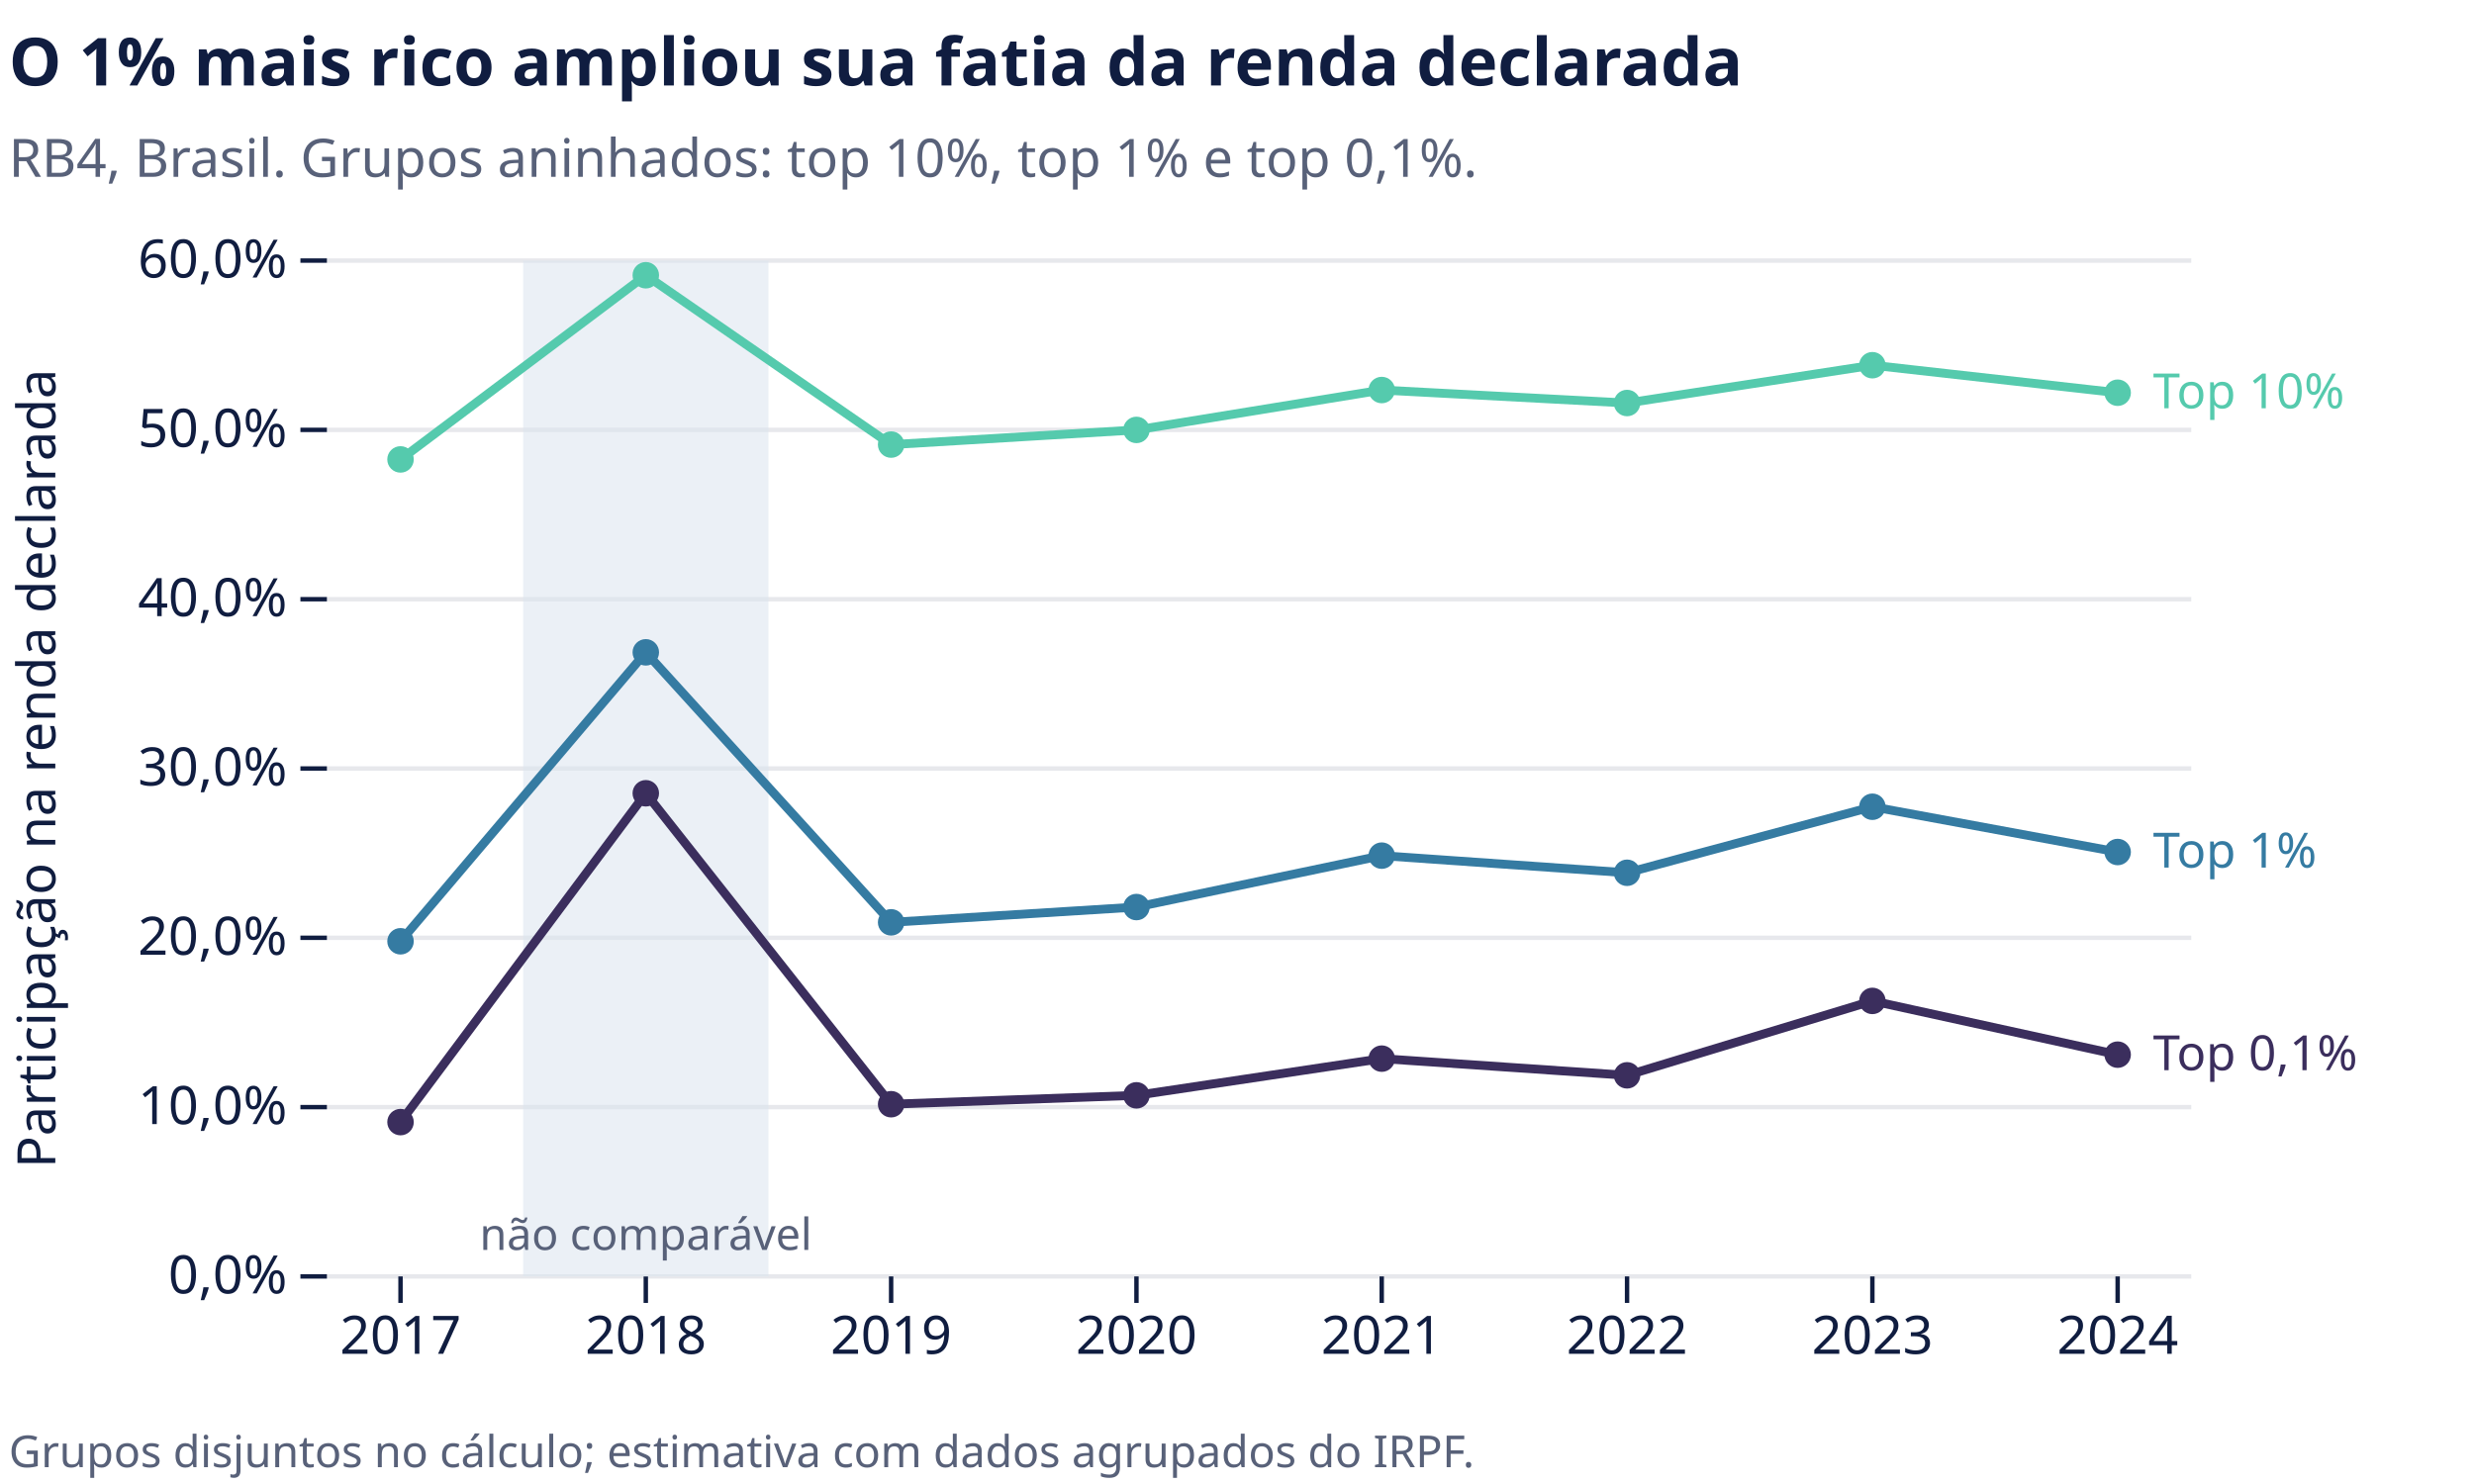
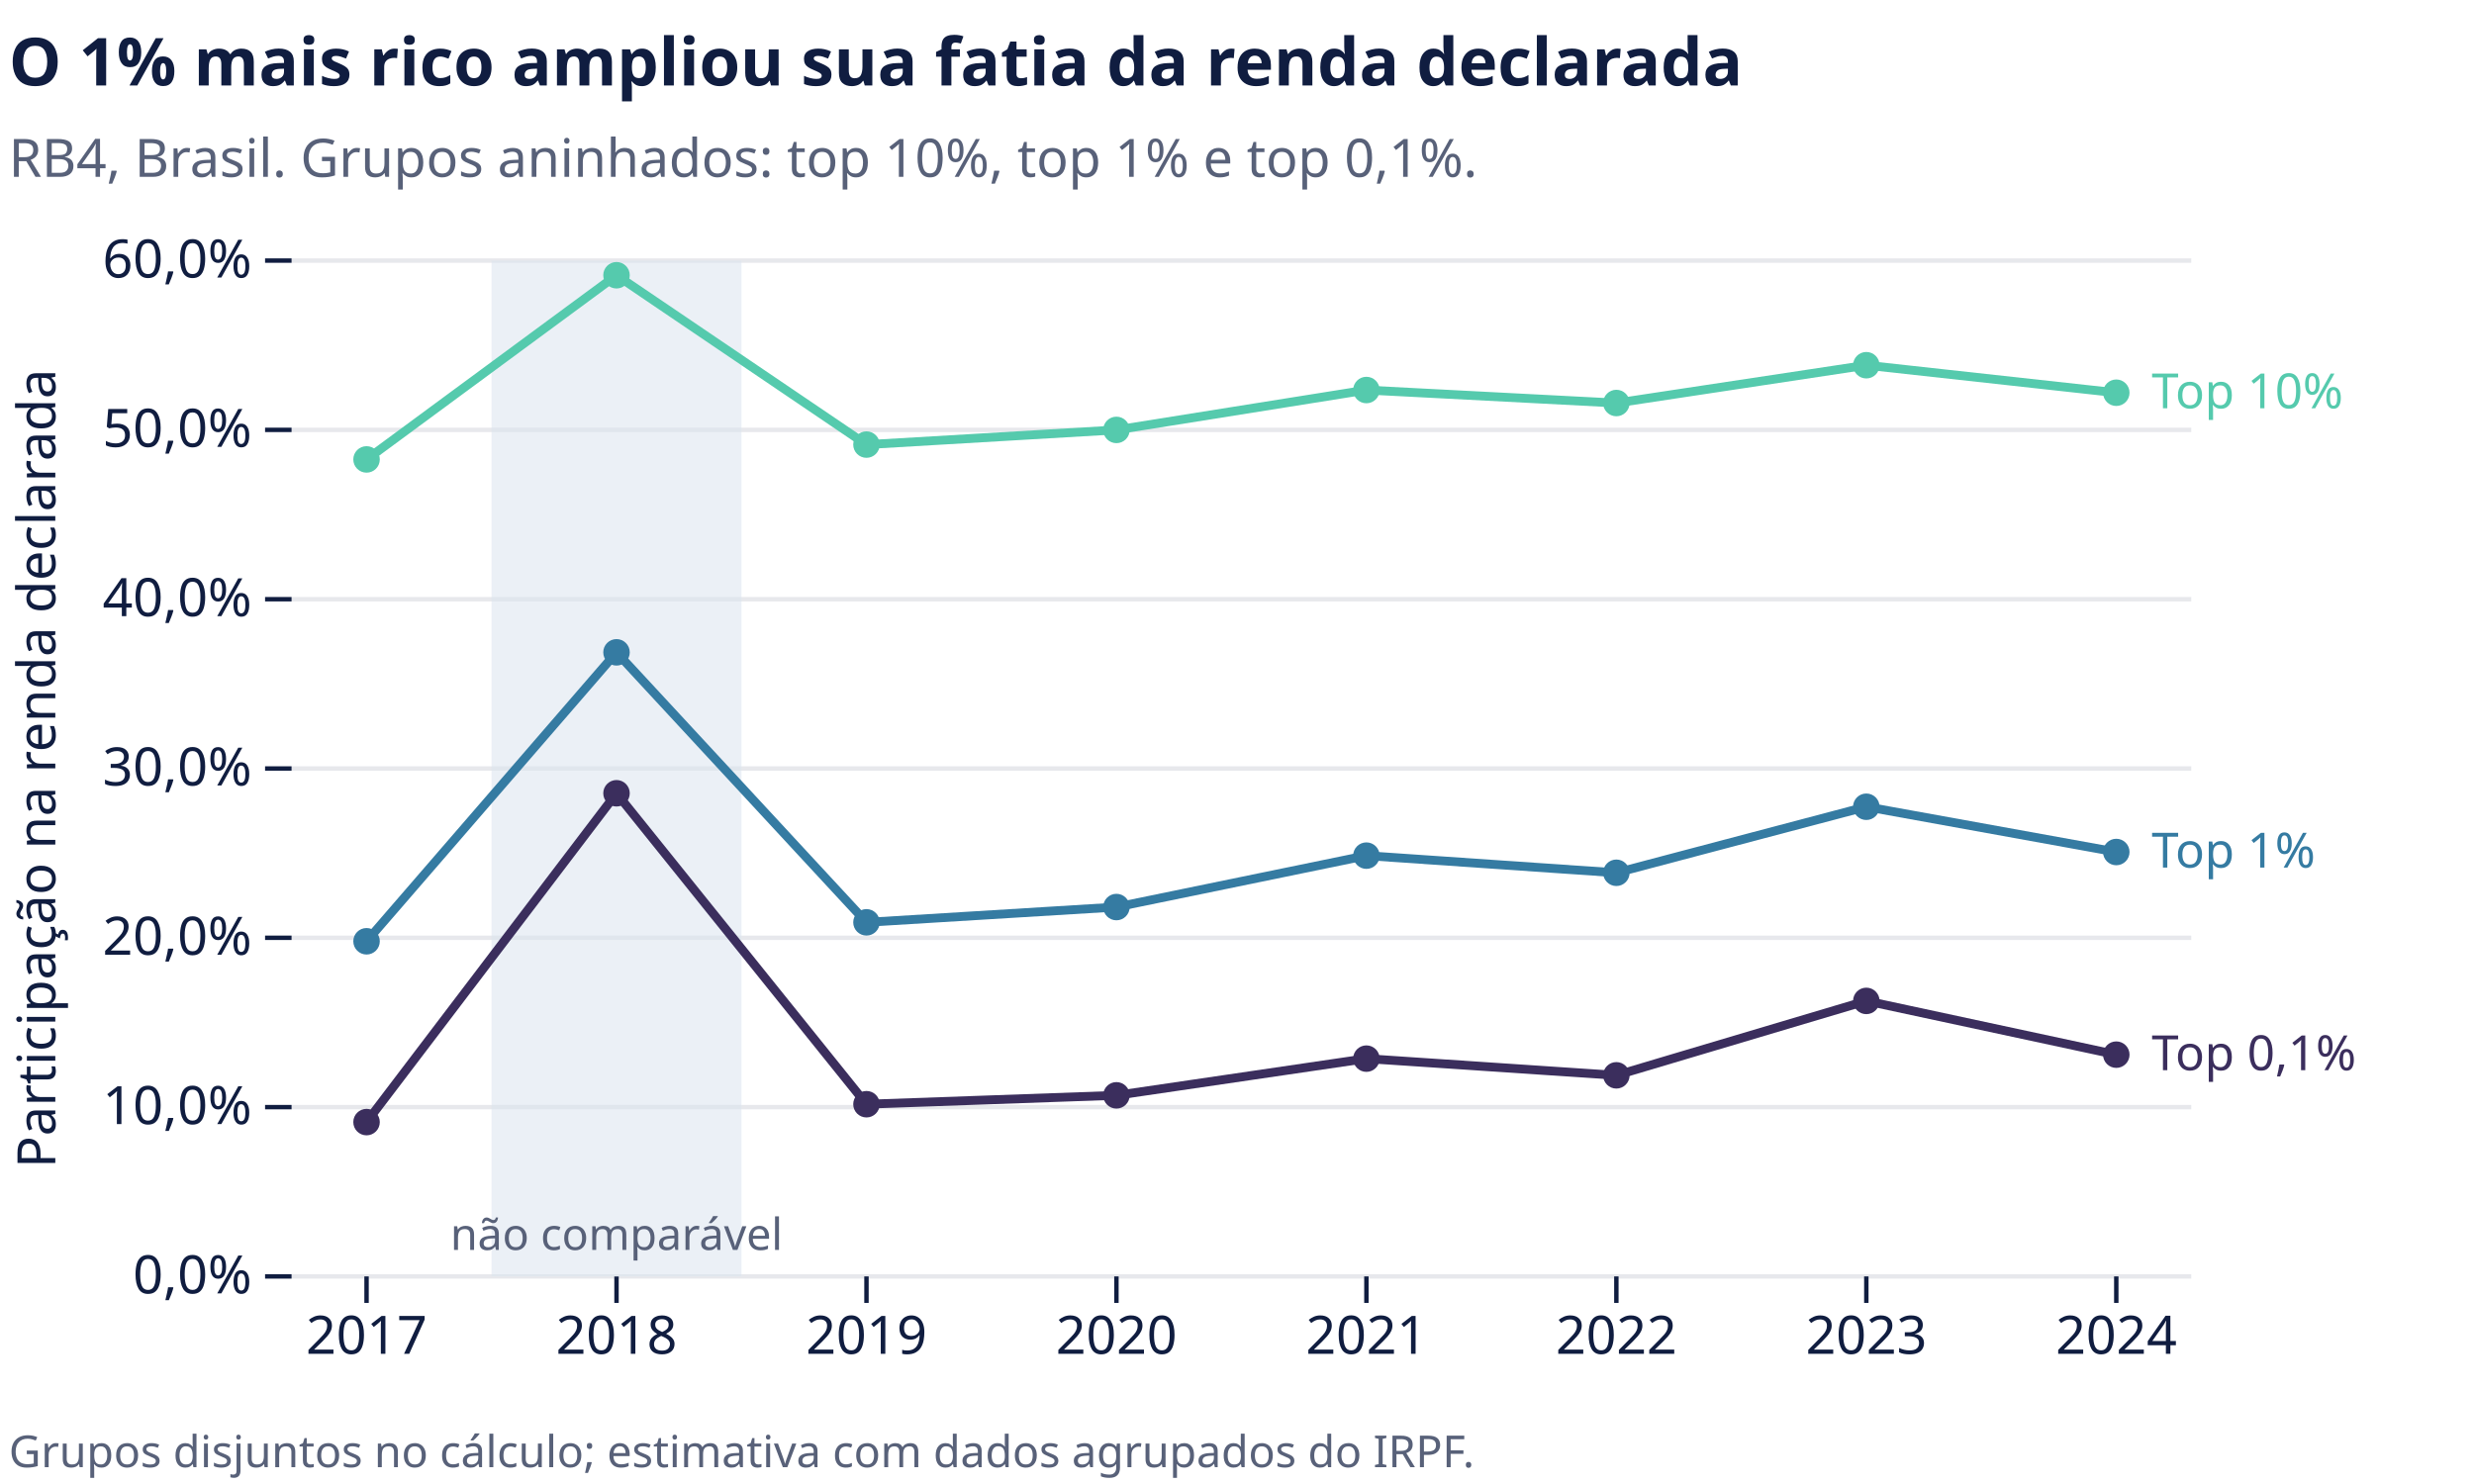
<svg xmlns="http://www.w3.org/2000/svg" class="plot-d6a7b5" fill="currentColor" font-family="system-ui, sans-serif" font-size="10" text-anchor="middle" width="560" height="336" viewBox="0 0 560 336" style="font-family: &quot;Noto Sans&quot;, &quot;Segoe UI&quot;, system-ui, sans-serif; font-size: 12px; color: rgb(16, 29, 64); overflow: visible;" role="img">
  <style>:where(.plot-d6a7b5) {
  --plot-background: white;
  display: block;
  height: auto;
  height: intrinsic;
  max-width: 100%;
}
:where(.plot-d6a7b5 text),
:where(.plot-d6a7b5 tspan) {
  white-space: pre;
}</style>
  <g aria-hidden="true" stroke="currentColor" stroke-opacity="0.1">
-     <line x1="74" x2="496" y1="289" y2="289" />
-     <line x1="74" x2="496" y1="250.67" y2="250.67" />
-     <line x1="74" x2="496" y1="212.33" y2="212.33" />
-     <line x1="74" x2="496" y1="174" y2="174" />
-     <line x1="74" x2="496" y1="135.67" y2="135.67" />
-     <line x1="74" x2="496" y1="97.33" y2="97.33" />
-     <line x1="74" x2="496" y1="59" y2="59" />
+     <line x1="66" x2="496" y1="289" y2="289" />
+     <line x1="66" x2="496" y1="250.67" y2="250.67" />
+     <line x1="66" x2="496" y1="212.33" y2="212.33" />
+     <line x1="66" x2="496" y1="174" y2="174" />
+     <line x1="66" x2="496" y1="135.67" y2="135.67" />
+     <line x1="66" x2="496" y1="97.33" y2="97.33" />
+     <line x1="66" x2="496" y1="59" y2="59" />
  </g>
  <g aria-hidden="true" fill="none" stroke="currentColor">
-     <path transform="translate(74,289)" d="M0,0L-6,0" />
-     <path transform="translate(74,250.67)" d="M0,0L-6,0" />
-     <path transform="translate(74,212.33)" d="M0,0L-6,0" />
-     <path transform="translate(74,174)" d="M0,0L-6,0" />
-     <path transform="translate(74,135.67)" d="M0,0L-6,0" />
-     <path transform="translate(74,97.33)" d="M0,0L-6,0" />
-     <path transform="translate(74,59)" d="M0,0L-6,0" />
+     <path transform="translate(66,289)" d="M0,0L-6,0" />
+     <path transform="translate(66,250.67)" d="M0,0L-6,0" />
+     <path transform="translate(66,212.33)" d="M0,0L-6,0" />
+     <path transform="translate(66,174)" d="M0,0L-6,0" />
+     <path transform="translate(66,135.67)" d="M0,0L-6,0" />
+     <path transform="translate(66,97.33)" d="M0,0L-6,0" />
+     <path transform="translate(66,59)" d="M0,0L-6,0" />
  </g>
  <g text-anchor="end" font-variant="tabular-nums" transform="translate(-9,0)">
-     <text y="0.32em" transform="translate(74,289)">0,0%</text>
-     <text y="0.32em" transform="translate(74,250.67)">10,0%</text>
-     <text y="0.32em" transform="translate(74,212.33)">20,0%</text>
-     <text y="0.32em" transform="translate(74,174)">30,0%</text>
-     <text y="0.32em" transform="translate(74,135.67)">40,0%</text>
-     <text y="0.32em" transform="translate(74,97.33)">50,0%</text>
-     <text y="0.32em" transform="translate(74,59)">60,0%</text>
+     <text y="0.32em" transform="translate(66,289)">0,0%</text>
+     <text y="0.32em" transform="translate(66,250.67)">10,0%</text>
+     <text y="0.32em" transform="translate(66,212.33)">20,0%</text>
+     <text y="0.32em" transform="translate(66,174)">30,0%</text>
+     <text y="0.32em" transform="translate(66,135.67)">40,0%</text>
+     <text y="0.32em" transform="translate(66,97.33)">50,0%</text>
+     <text y="0.32em" transform="translate(66,59)">60,0%</text>
  </g>
-   <g transform="translate(-70,0)">
-     <text y="0.71em" transform="translate(74,174) rotate(-90)">Participação na renda declarada</text>
+   <g transform="translate(-62,0)">
+     <text y="0.71em" transform="translate(66,174) rotate(-90)">Participação na renda declarada</text>
  </g>
  <g aria-hidden="true" fill="none" stroke="currentColor">
-     <path transform="translate(90.66,289)" d="M0,0L0,6" />
-     <path transform="translate(146.18,289)" d="M0,0L0,6" />
-     <path transform="translate(201.71,289)" d="M0,0L0,6" />
-     <path transform="translate(257.24,289)" d="M0,0L0,6" />
-     <path transform="translate(312.76,289)" d="M0,0L0,6" />
-     <path transform="translate(368.29,289)" d="M0,0L0,6" />
-     <path transform="translate(423.82,289)" d="M0,0L0,6" />
-     <path transform="translate(479.34,289)" d="M0,0L0,6" />
+     <path transform="translate(82.97,289)" d="M0,0L0,6" />
+     <path transform="translate(139.55,289)" d="M0,0L0,6" />
+     <path transform="translate(196.13,289)" d="M0,0L0,6" />
+     <path transform="translate(252.71,289)" d="M0,0L0,6" />
+     <path transform="translate(309.29,289)" d="M0,0L0,6" />
+     <path transform="translate(365.87,289)" d="M0,0L0,6" />
+     <path transform="translate(422.45,289)" d="M0,0L0,6" />
+     <path transform="translate(479.03,289)" d="M0,0L0,6" />
  </g>
  <g font-variant="tabular-nums" transform="translate(0,9)">
-     <text y="0.71em" transform="translate(90.66,289)">2017</text>
-     <text y="0.71em" transform="translate(146.18,289)">2018</text>
-     <text y="0.71em" transform="translate(201.71,289)">2019</text>
-     <text y="0.71em" transform="translate(257.24,289)">2020</text>
-     <text y="0.71em" transform="translate(312.76,289)">2021</text>
-     <text y="0.71em" transform="translate(368.29,289)">2022</text>
-     <text y="0.71em" transform="translate(423.82,289)">2023</text>
-     <text y="0.71em" transform="translate(479.34,289)">2024</text>
+     <text y="0.71em" transform="translate(82.97,289)">2017</text>
+     <text y="0.71em" transform="translate(139.55,289)">2018</text>
+     <text y="0.71em" transform="translate(196.13,289)">2019</text>
+     <text y="0.71em" transform="translate(252.71,289)">2020</text>
+     <text y="0.71em" transform="translate(309.29,289)">2021</text>
+     <text y="0.71em" transform="translate(365.87,289)">2022</text>
+     <text y="0.71em" transform="translate(422.45,289)">2023</text>
+     <text y="0.71em" transform="translate(479.03,289)">2024</text>
  </g>
  <g fill="#DBE3EF" fill-opacity="0.55">
-     <rect x="118.42" y="59" width="55.53" height="230" />
+     <rect x="111.26" y="59" width="56.58" height="230" />
  </g>
  <g fill="#586179" font-size="10" transform="translate(0,-6)">
-     <text transform="translate(146.18,289)">não comparável</text>
+     <text transform="translate(139.55,289)">não comparável</text>
  </g>
  <g fill="none" stroke-width="2" stroke-linejoin="round" stroke-linecap="round">
-     <path stroke="#55CAAD" d="M90.66,104.03L146.18,62.32L201.71,100.67L257.24,97.34L312.76,88.31L368.29,91.25L423.82,82.69L479.34,88.92" />
-     <path stroke="#357BA2" d="M90.66,213.12L146.18,147.7L201.71,208.83L257.24,205.37L312.76,193.73L368.29,197.61L423.82,182.66L479.34,192.91" />
-     <path stroke="#3B2E5D" d="M90.66,254.06L146.18,179.61L201.71,250.01L257.24,248L312.76,239.69L368.29,243.47L423.82,226.62L479.34,238.79" />
+     <path stroke="#55CAAD" d="M82.97,104.03L139.55,62.32L196.13,100.67L252.71,97.34L309.29,88.31L365.87,91.25L422.45,82.69L479.03,88.92" />
+     <path stroke="#357BA2" d="M82.97,213.12L139.55,147.7L196.13,208.83L252.71,205.37L309.29,193.73L365.87,197.61L422.45,182.66L479.03,192.91" />
+     <path stroke="#3B2E5D" d="M82.97,254.06L139.55,179.61L196.13,250.01L252.71,248L309.29,239.69L365.87,243.47L422.45,226.62L479.03,238.79" />
  </g>
  <g>
-     <circle cx="90.66" cy="104.02" r="3" fill="#55CAAD" />
-     <circle cx="146.18" cy="62.32" r="3" fill="#55CAAD" />
-     <circle cx="201.71" cy="100.66" r="3" fill="#55CAAD" />
-     <circle cx="257.24" cy="97.34" r="3" fill="#55CAAD" />
-     <circle cx="312.76" cy="88.31" r="3" fill="#55CAAD" />
-     <circle cx="368.29" cy="91.25" r="3" fill="#55CAAD" />
-     <circle cx="423.82" cy="82.69" r="3" fill="#55CAAD" />
-     <circle cx="479.34" cy="88.92" r="3" fill="#55CAAD" />
-     <circle cx="90.66" cy="213.12" r="3" fill="#357BA2" />
-     <circle cx="146.18" cy="147.7" r="3" fill="#357BA2" />
-     <circle cx="201.71" cy="208.83" r="3" fill="#357BA2" />
-     <circle cx="257.24" cy="205.37" r="3" fill="#357BA2" />
-     <circle cx="312.76" cy="193.73" r="3" fill="#357BA2" />
-     <circle cx="368.29" cy="197.61" r="3" fill="#357BA2" />
-     <circle cx="423.82" cy="182.66" r="3" fill="#357BA2" />
-     <circle cx="479.34" cy="192.91" r="3" fill="#357BA2" />
-     <circle cx="90.66" cy="254.06" r="3" fill="#3B2E5D" />
-     <circle cx="146.18" cy="179.61" r="3" fill="#3B2E5D" />
-     <circle cx="201.71" cy="250.01" r="3" fill="#3B2E5D" />
-     <circle cx="257.24" cy="248" r="3" fill="#3B2E5D" />
-     <circle cx="312.76" cy="239.69" r="3" fill="#3B2E5D" />
-     <circle cx="368.29" cy="243.47" r="3" fill="#3B2E5D" />
-     <circle cx="423.82" cy="226.62" r="3" fill="#3B2E5D" />
-     <circle cx="479.34" cy="238.79" r="3" fill="#3B2E5D" />
+     <circle cx="82.97" cy="104.02" r="3" fill="#55CAAD" />
+     <circle cx="139.55" cy="62.32" r="3" fill="#55CAAD" />
+     <circle cx="196.13" cy="100.66" r="3" fill="#55CAAD" />
+     <circle cx="252.71" cy="97.34" r="3" fill="#55CAAD" />
+     <circle cx="309.29" cy="88.31" r="3" fill="#55CAAD" />
+     <circle cx="365.87" cy="91.25" r="3" fill="#55CAAD" />
+     <circle cx="422.45" cy="82.69" r="3" fill="#55CAAD" />
+     <circle cx="479.03" cy="88.92" r="3" fill="#55CAAD" />
+     <circle cx="82.97" cy="213.12" r="3" fill="#357BA2" />
+     <circle cx="139.55" cy="147.7" r="3" fill="#357BA2" />
+     <circle cx="196.13" cy="208.83" r="3" fill="#357BA2" />
+     <circle cx="252.71" cy="205.37" r="3" fill="#357BA2" />
+     <circle cx="309.29" cy="193.73" r="3" fill="#357BA2" />
+     <circle cx="365.87" cy="197.61" r="3" fill="#357BA2" />
+     <circle cx="422.45" cy="182.66" r="3" fill="#357BA2" />
+     <circle cx="479.03" cy="192.91" r="3" fill="#357BA2" />
+     <circle cx="82.97" cy="254.06" r="3" fill="#3B2E5D" />
+     <circle cx="139.55" cy="179.61" r="3" fill="#3B2E5D" />
+     <circle cx="196.13" cy="250.01" r="3" fill="#3B2E5D" />
+     <circle cx="252.71" cy="248" r="3" fill="#3B2E5D" />
+     <circle cx="309.29" cy="239.69" r="3" fill="#3B2E5D" />
+     <circle cx="365.87" cy="243.47" r="3" fill="#3B2E5D" />
+     <circle cx="422.45" cy="226.62" r="3" fill="#3B2E5D" />
+     <circle cx="479.03" cy="238.79" r="3" fill="#3B2E5D" />
  </g>
  <g text-anchor="start" font-size="11" transform="translate(8,0)">
-     <text y="0.32em" transform="translate(479.34,88.92)" fill="#55CAAD">Top 10%</text>
-     <text y="0.32em" transform="translate(479.34,192.91)" fill="#357BA2">Top 1%</text>
-     <text y="0.32em" transform="translate(479.34,238.79)" fill="#3B2E5D">Top 0,1%</text>
+     <text y="0.32em" transform="translate(479.03,88.92)" fill="#55CAAD">Top 10%</text>
+     <text y="0.32em" transform="translate(479.03,192.91)" fill="#357BA2">Top 1%</text>
+     <text y="0.32em" transform="translate(479.03,238.79)" fill="#3B2E5D">Top 0,1%</text>
  </g>
-   <g fill="#101D40" text-anchor="start" font-size="15" font-weight="bold" transform="translate(-72,-53)">
-     <text y="0.89em" transform="translate(74,59)">O 1% mais rico ampliou sua fatia da renda declarada</text>
+   <g fill="#101D40" text-anchor="start" font-size="15" font-weight="bold" transform="translate(-64,-53)">
+     <text y="0.89em" transform="translate(66,59)">O 1% mais rico ampliou sua fatia da renda declarada</text>
  </g>
-   <g fill="#586179" text-anchor="start" font-size="12" transform="translate(-72,-30)">
-     <text y="0.92em" transform="translate(74,59)">RB4, Brasil. Grupos aninhados: top 10%, top 1% e top 0,1%.</text>
+   <g fill="#586179" text-anchor="start" font-size="12" transform="translate(-64,-30)">
+     <text y="0.92em" transform="translate(66,59)">RB4, Brasil. Grupos aninhados: top 10%, top 1% e top 0,1%.</text>
  </g>
-   <g fill="#586179" text-anchor="start" font-size="10" transform="translate(-72,34)">
-     <text y="0.92em" transform="translate(74,289)">Grupos disjuntos no cálculo; estimativa com dados agrupados do IRPF.</text>
+   <g fill="#586179" text-anchor="start" font-size="10" transform="translate(-64,34)">
+     <text y="0.92em" transform="translate(66,289)">Grupos disjuntos no cálculo; estimativa com dados agrupados do IRPF.</text>
  </g>
</svg>
